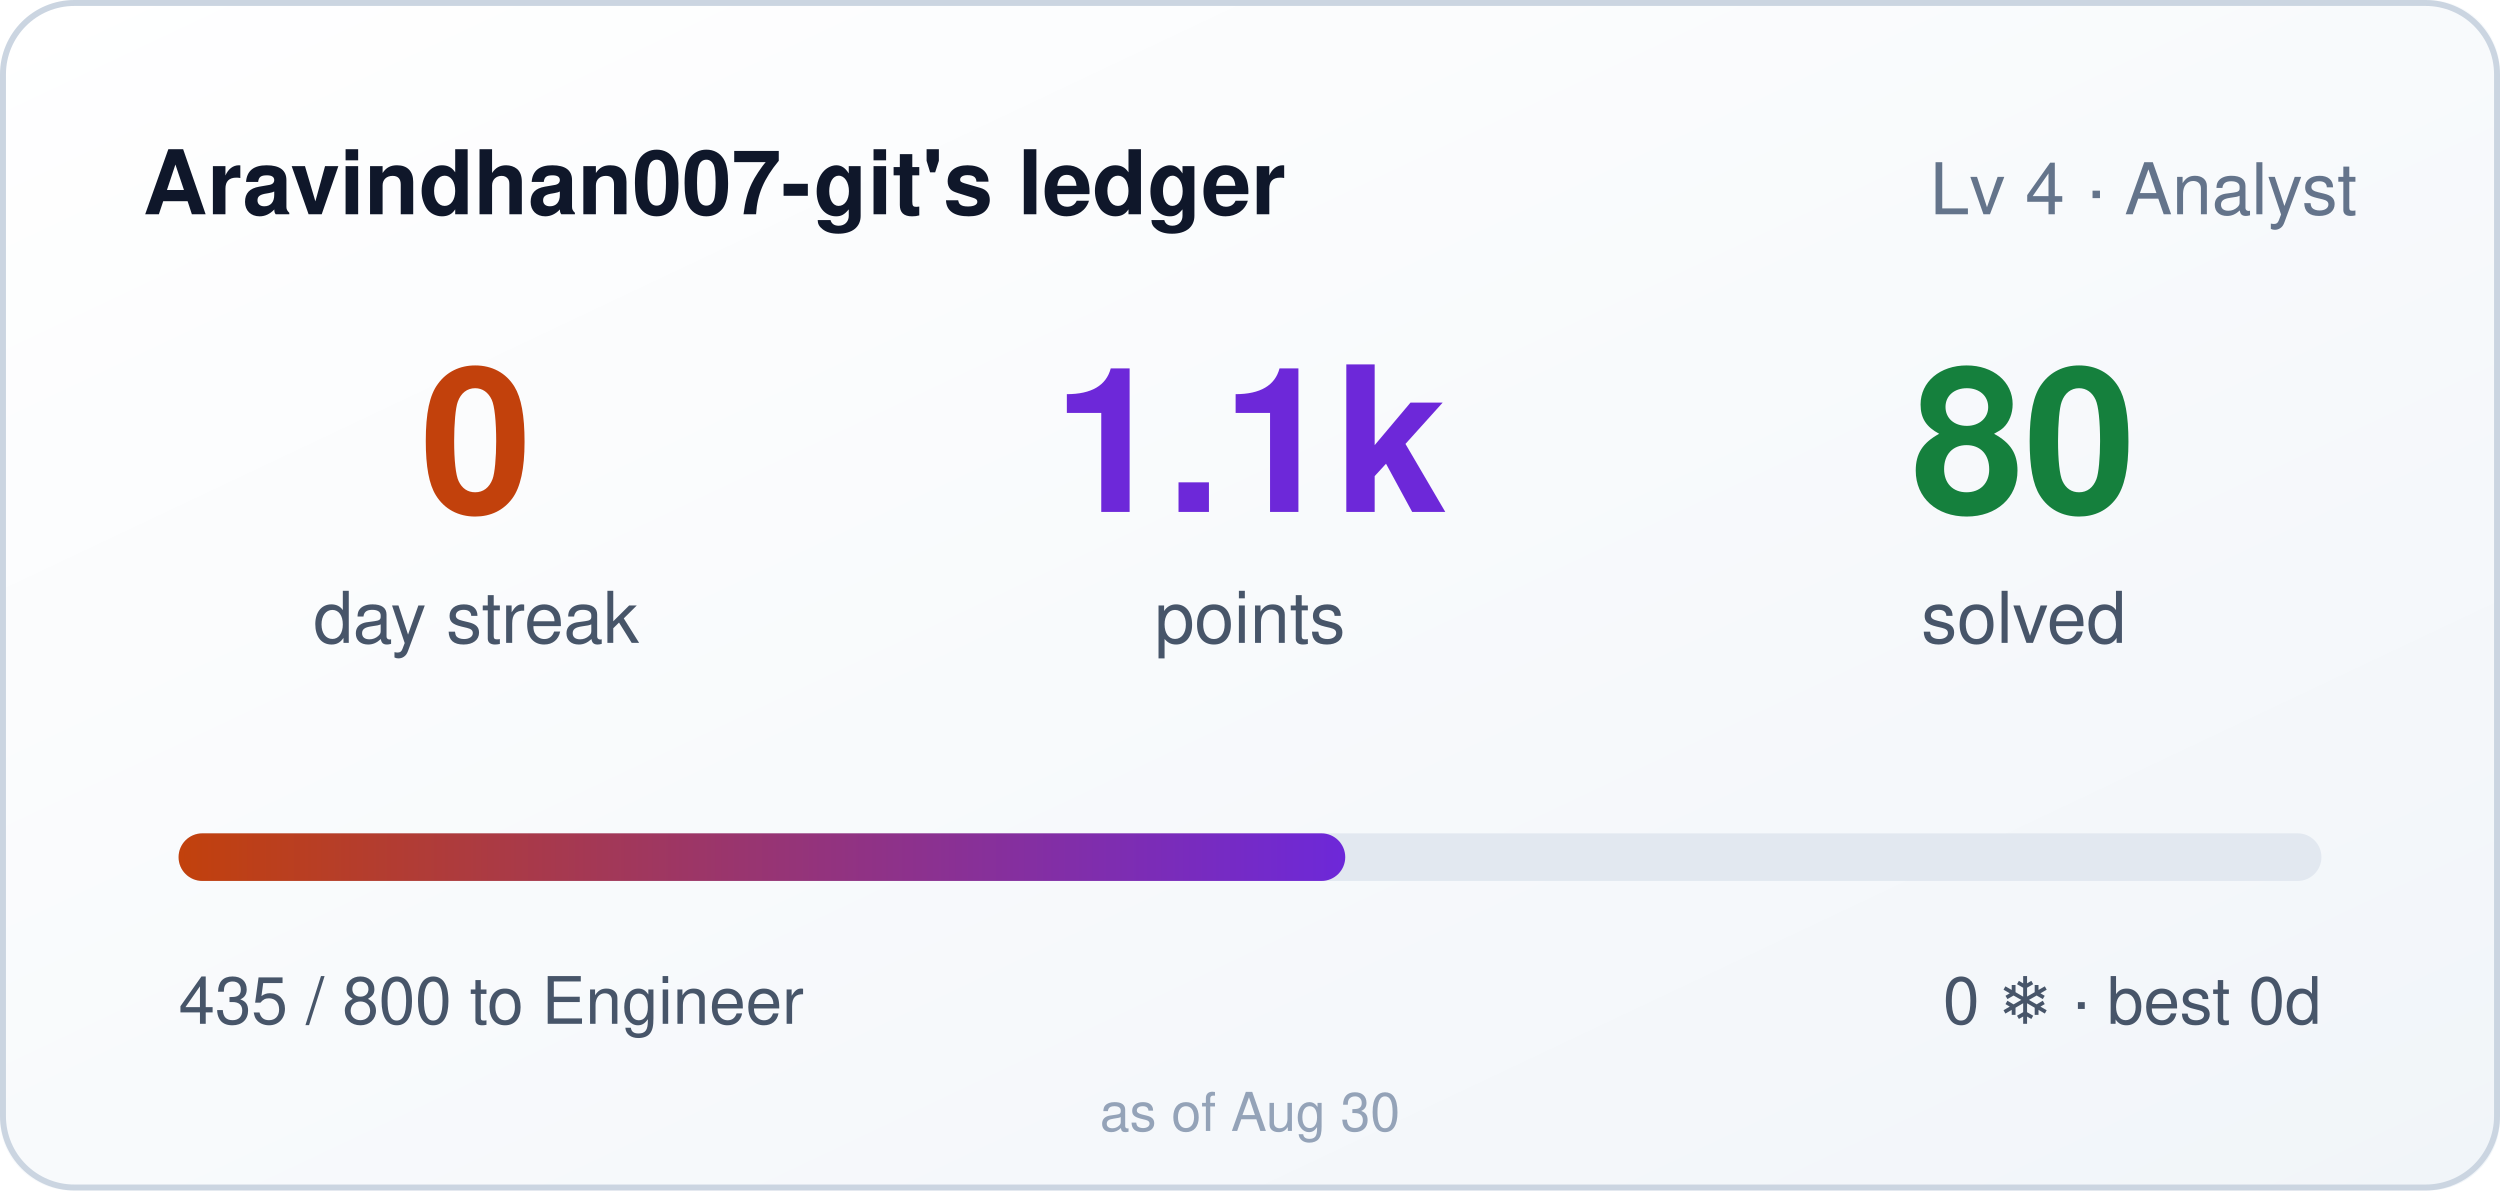
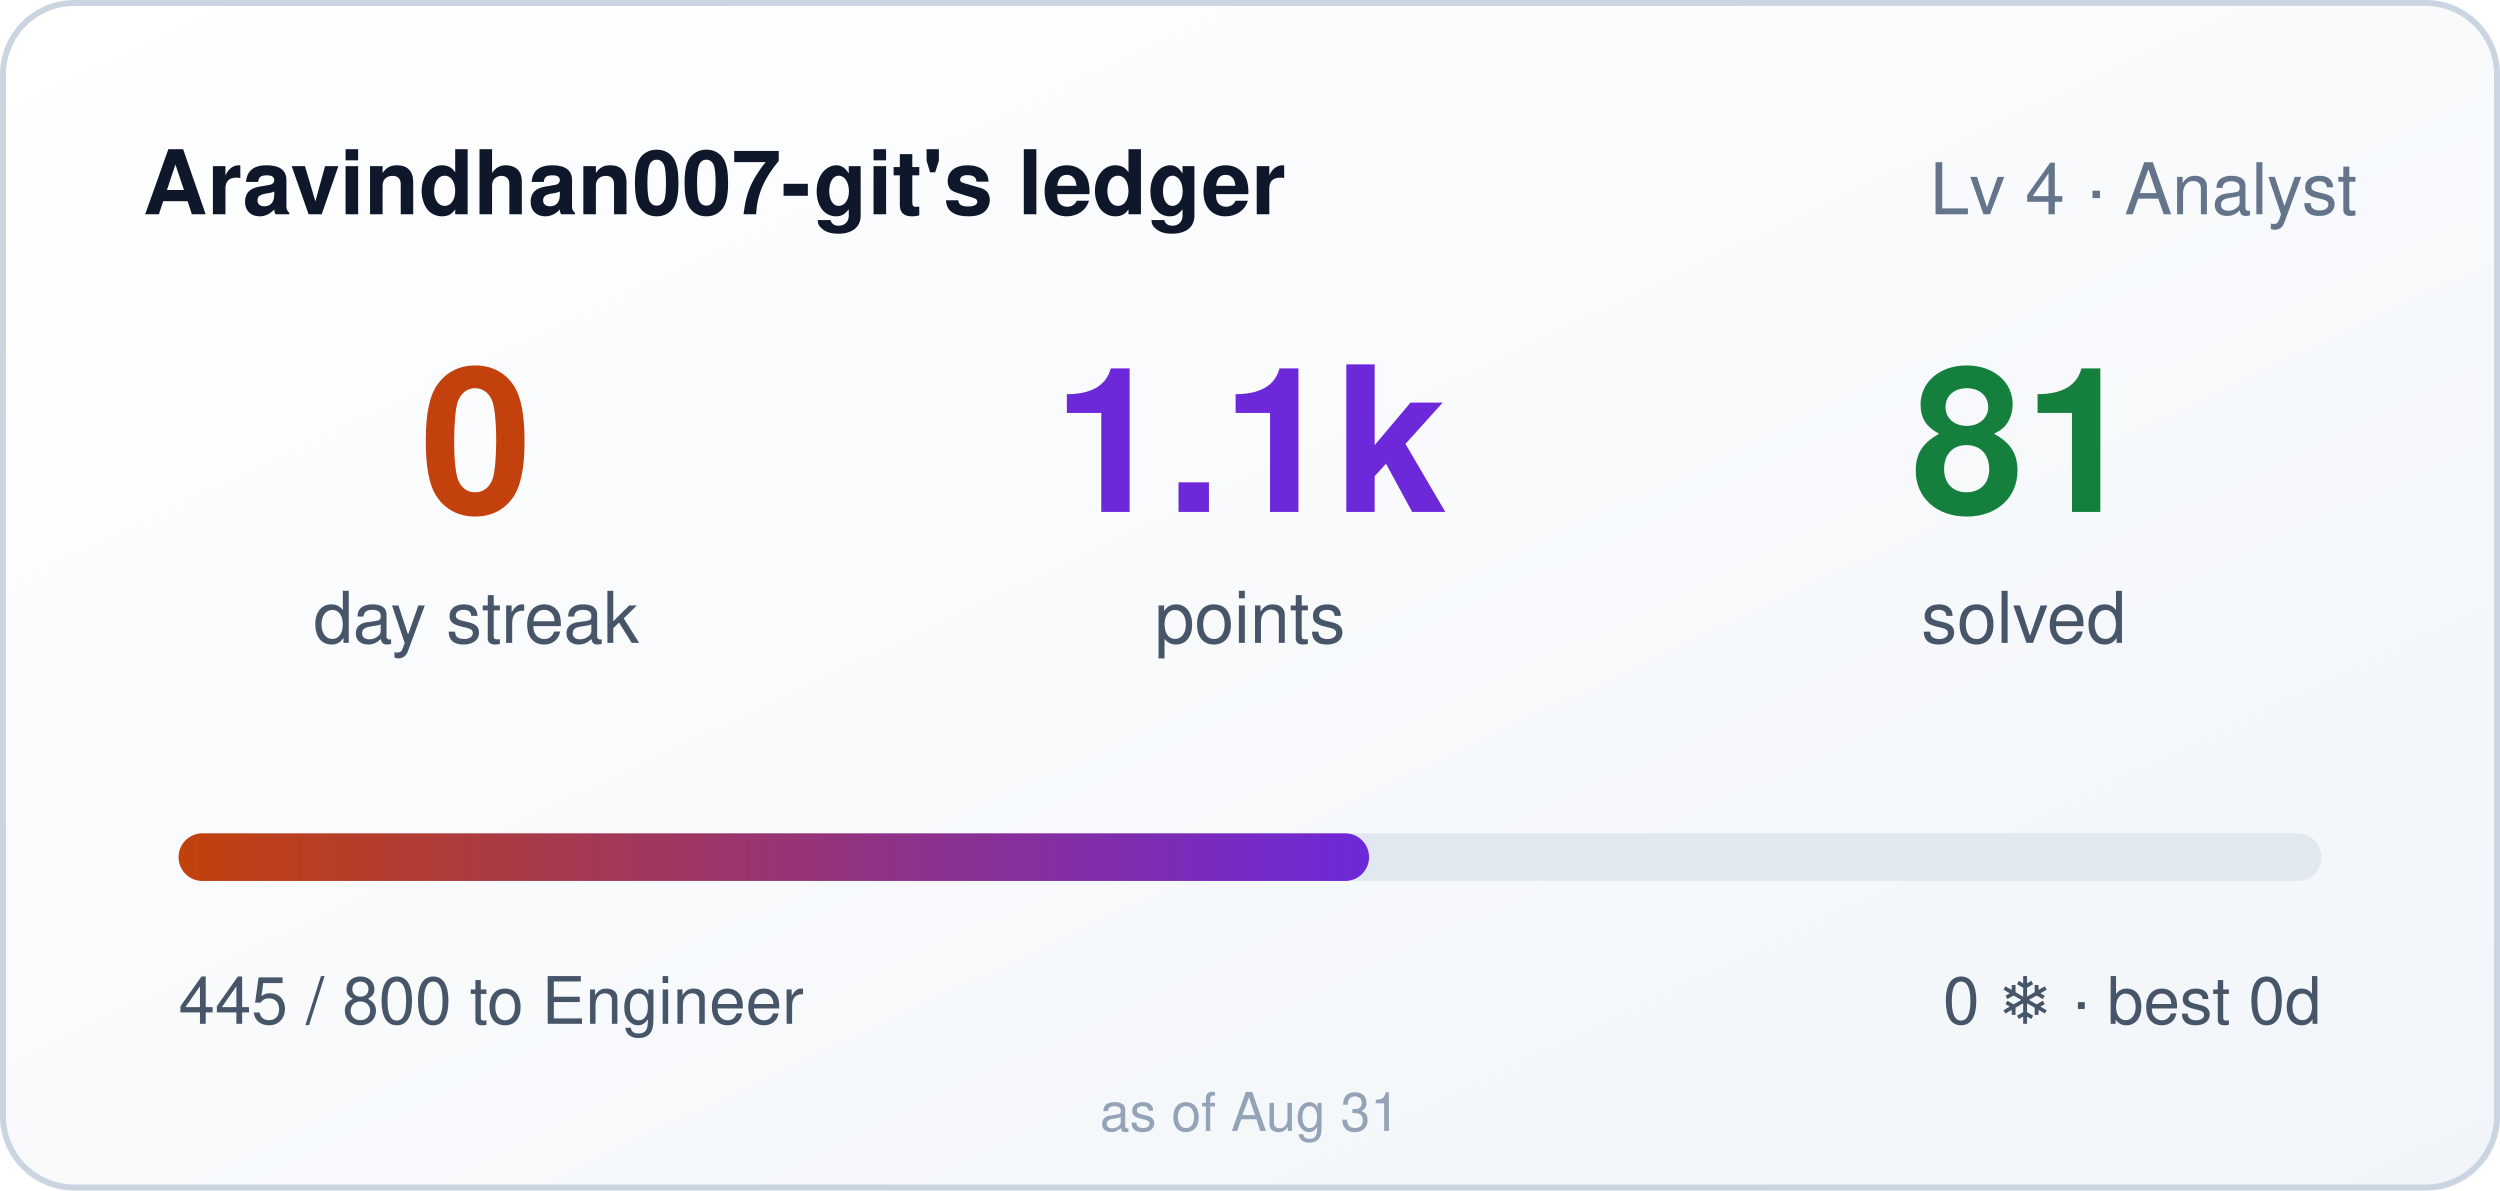
- <svg xmlns="http://www.w3.org/2000/svg" width="420" height="200" role="img" aria-label="Aravindhan007-git's ledger: 0 day streak, 1135 points">
+ <svg xmlns="http://www.w3.org/2000/svg" width="420" height="200" role="img" aria-label="Aravindhan007-git's ledger: 0 day streak, 1145 points">
  <style>
    .bar,.n{transform-box:fill-box}
    .bar{transform-origin:left center}
    @media (prefers-reduced-motion: no-preference){
      .bar{animation:cl-grow .9s cubic-bezier(.22,1,.36,1) both}
      .n{animation:cl-rise .5s ease-out both}
      .n2{animation-delay:.08s}
      .n3{animation-delay:.16s}
    }
    @keyframes cl-grow{from{transform:scaleX(0)}to{transform:scaleX(1)}}
    @keyframes cl-rise{from{opacity:0;transform:translateY(6px)}to{opacity:1;transform:none}}
  </style>
  <defs>
    <linearGradient id="bg" x1="0" y1="0" x2="1" y2="1">
      <stop offset="0" stop-color="#ffffff" />
      <stop offset="1" stop-color="#f1f5f9" />
    </linearGradient>
    <linearGradient id="bar" x1="0" y1="0" x2="1" y2="0">
      <stop offset="0" stop-color="#c2410c" />
      <stop offset="1" stop-color="#6d28d9" />
    </linearGradient>
  </defs>
  <rect width="420" height="200" rx="12" fill="url(#bg)" />
  <rect x="0.5" y="0.5" width="419" height="199" rx="12" fill="none" stroke="#cbd5e1" />
  <text x="24" y="36" fill="#0f172a" font-size="15" font-weight="600" font-family="Segoe UI,Helvetica,Arial,sans-serif">Aravindhan007-git's ledger</text>
  <text x="396" y="36" fill="#64748b" font-size="12" text-anchor="end" font-family="Segoe UI,Helvetica,Arial,sans-serif">Lv 4 · Analyst</text>
  <g font-family="Segoe UI,Helvetica,Arial,sans-serif">
    <text class="n n1" x="80" y="86" fill="#c2410c" font-size="34" font-weight="700" text-anchor="middle">0</text>
    <text x="80" y="108" fill="#475569" font-size="12" text-anchor="middle">day streak</text>
    <text class="n n2" x="210" y="86" fill="#6d28d9" font-size="34" font-weight="700" text-anchor="middle">1.1k</text>
    <text x="210" y="108" fill="#475569" font-size="12" text-anchor="middle">points</text>
-     <text class="n n3" x="340" y="86" fill="#15803d" font-size="34" font-weight="700" text-anchor="middle">80</text>
+     <text class="n n3" x="340" y="86" fill="#15803d" font-size="34" font-weight="700" text-anchor="middle">81</text>
    <text x="340" y="108" fill="#475569" font-size="12" text-anchor="middle">solved</text>
  </g>
  <rect x="30" y="140" width="360" height="8" rx="4" fill="#e2e8f0" />
-   <rect class="bar" x="30" y="140" width="196" height="8" rx="4" fill="url(#bar)" />
-   <text x="30" y="172" fill="#475569" font-size="11" font-family="Segoe UI,Helvetica,Arial,sans-serif">435 / 800 to Engineer</text>
+   <rect class="bar" x="30" y="140" width="200" height="8" rx="4" fill="url(#bar)" />
+   <text x="30" y="172" fill="#475569" font-size="11" font-family="Segoe UI,Helvetica,Arial,sans-serif">445 / 800 to Engineer</text>
  <text x="390" y="172" fill="#475569" font-size="11" text-anchor="end" font-family="Segoe UI,Helvetica,Arial,sans-serif">0 ❄ · best 0d</text>
-   <text x="210" y="190" fill="#94a3b8" font-size="9" text-anchor="middle" font-family="Segoe UI,Helvetica,Arial,sans-serif">as of Aug 30</text>
+   <text x="210" y="190" fill="#94a3b8" font-size="9" text-anchor="middle" font-family="Segoe UI,Helvetica,Arial,sans-serif">as of Aug 31</text>
</svg>
